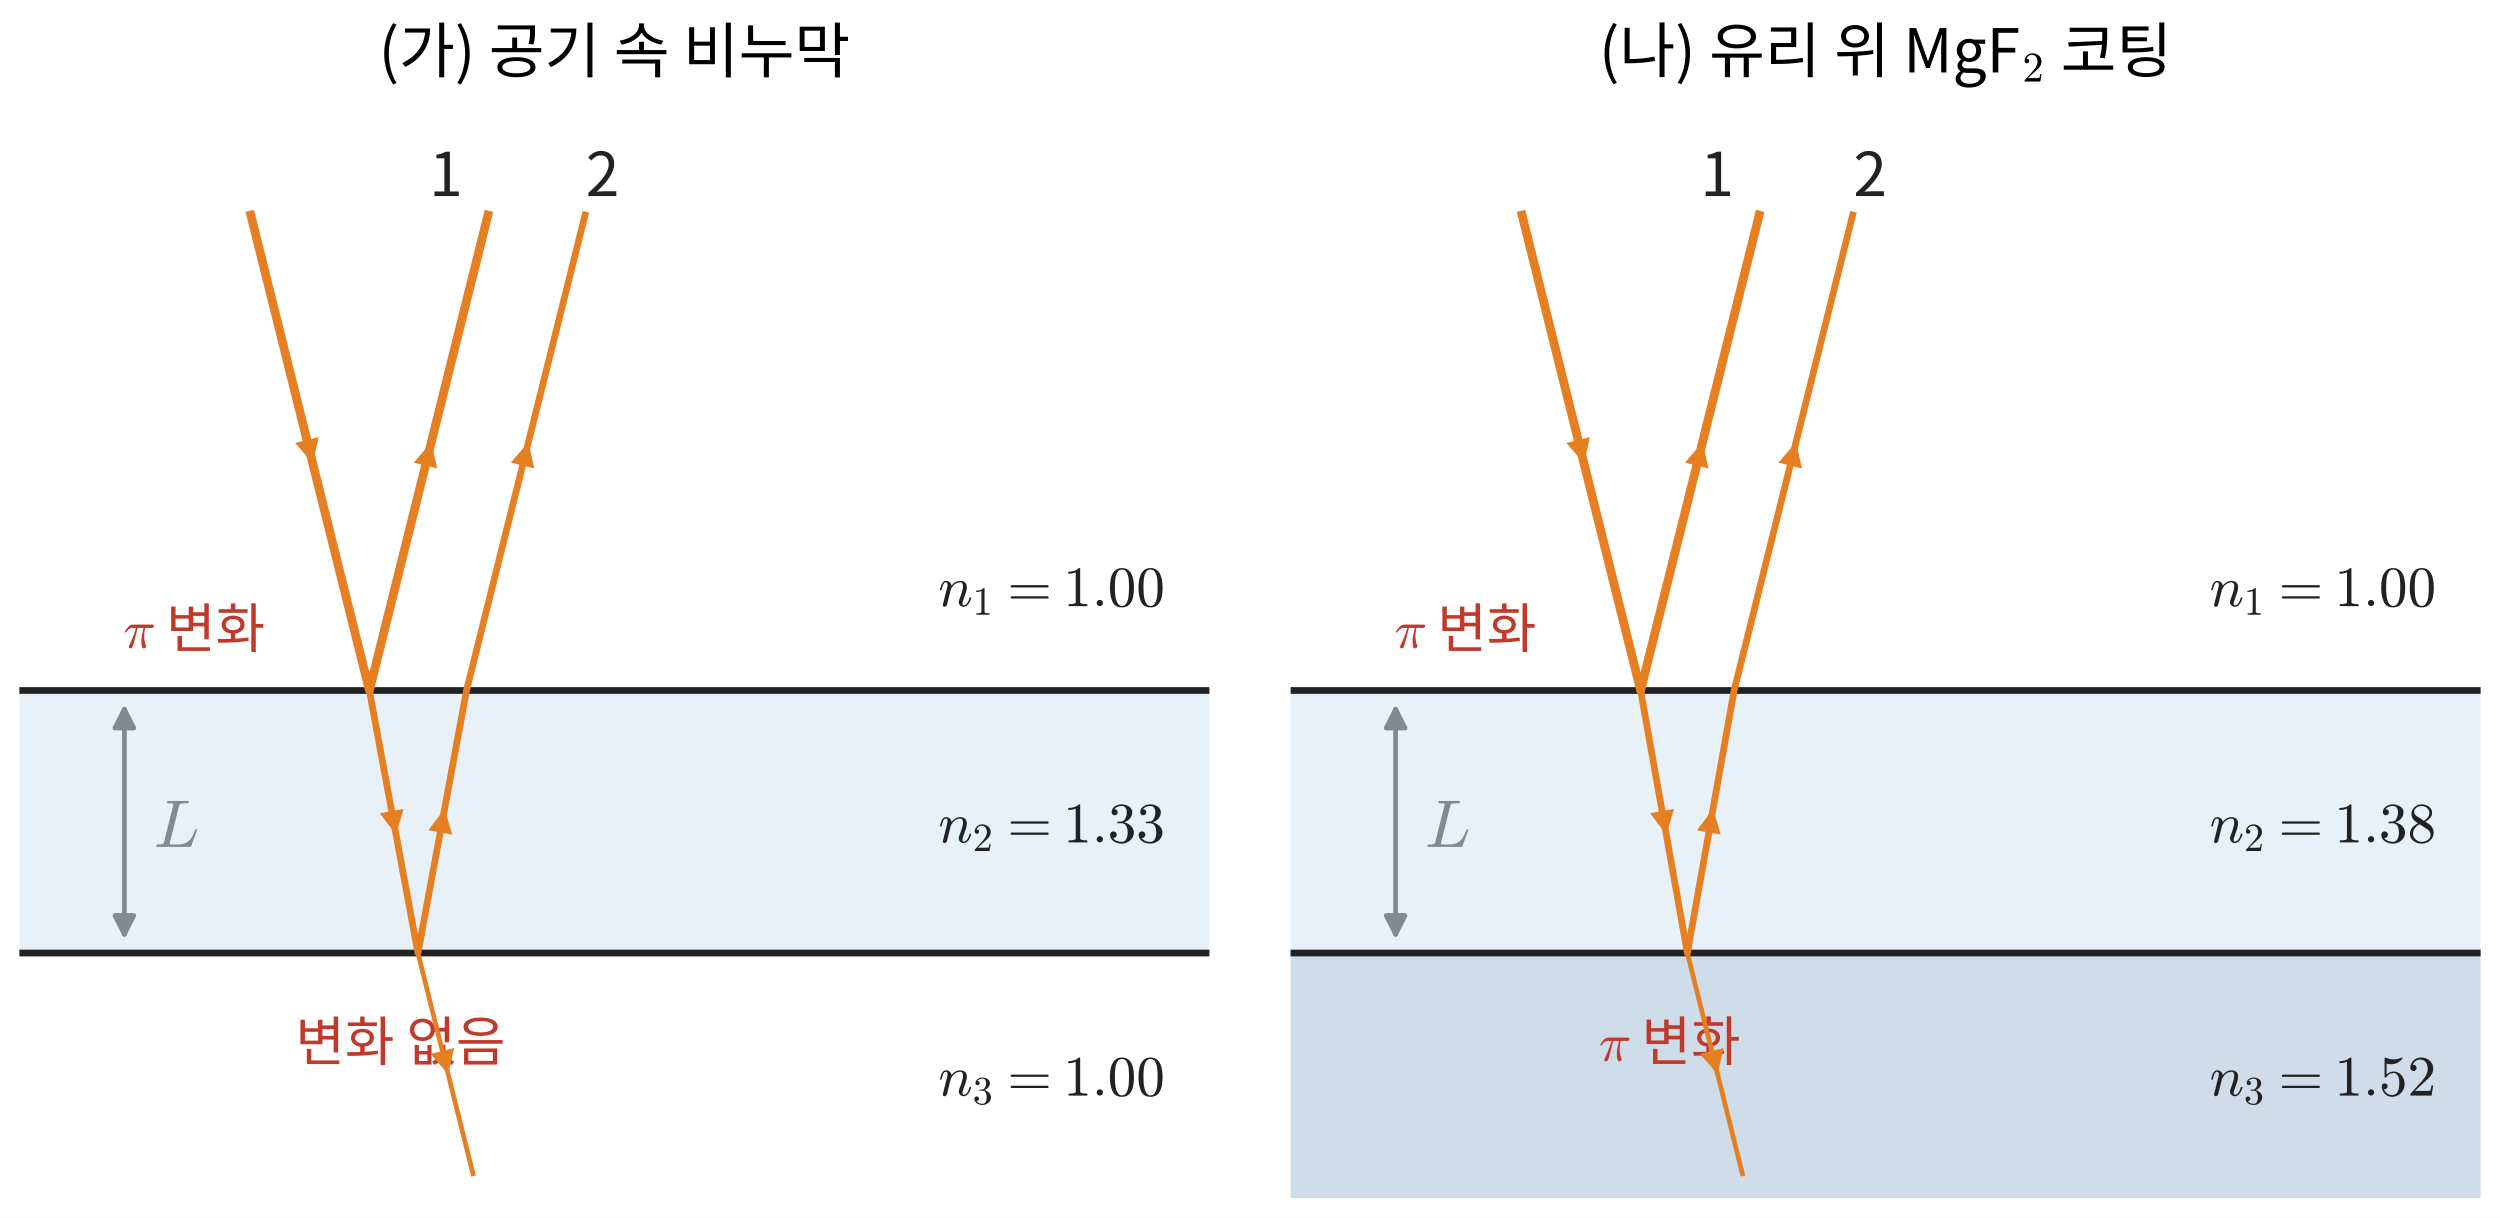
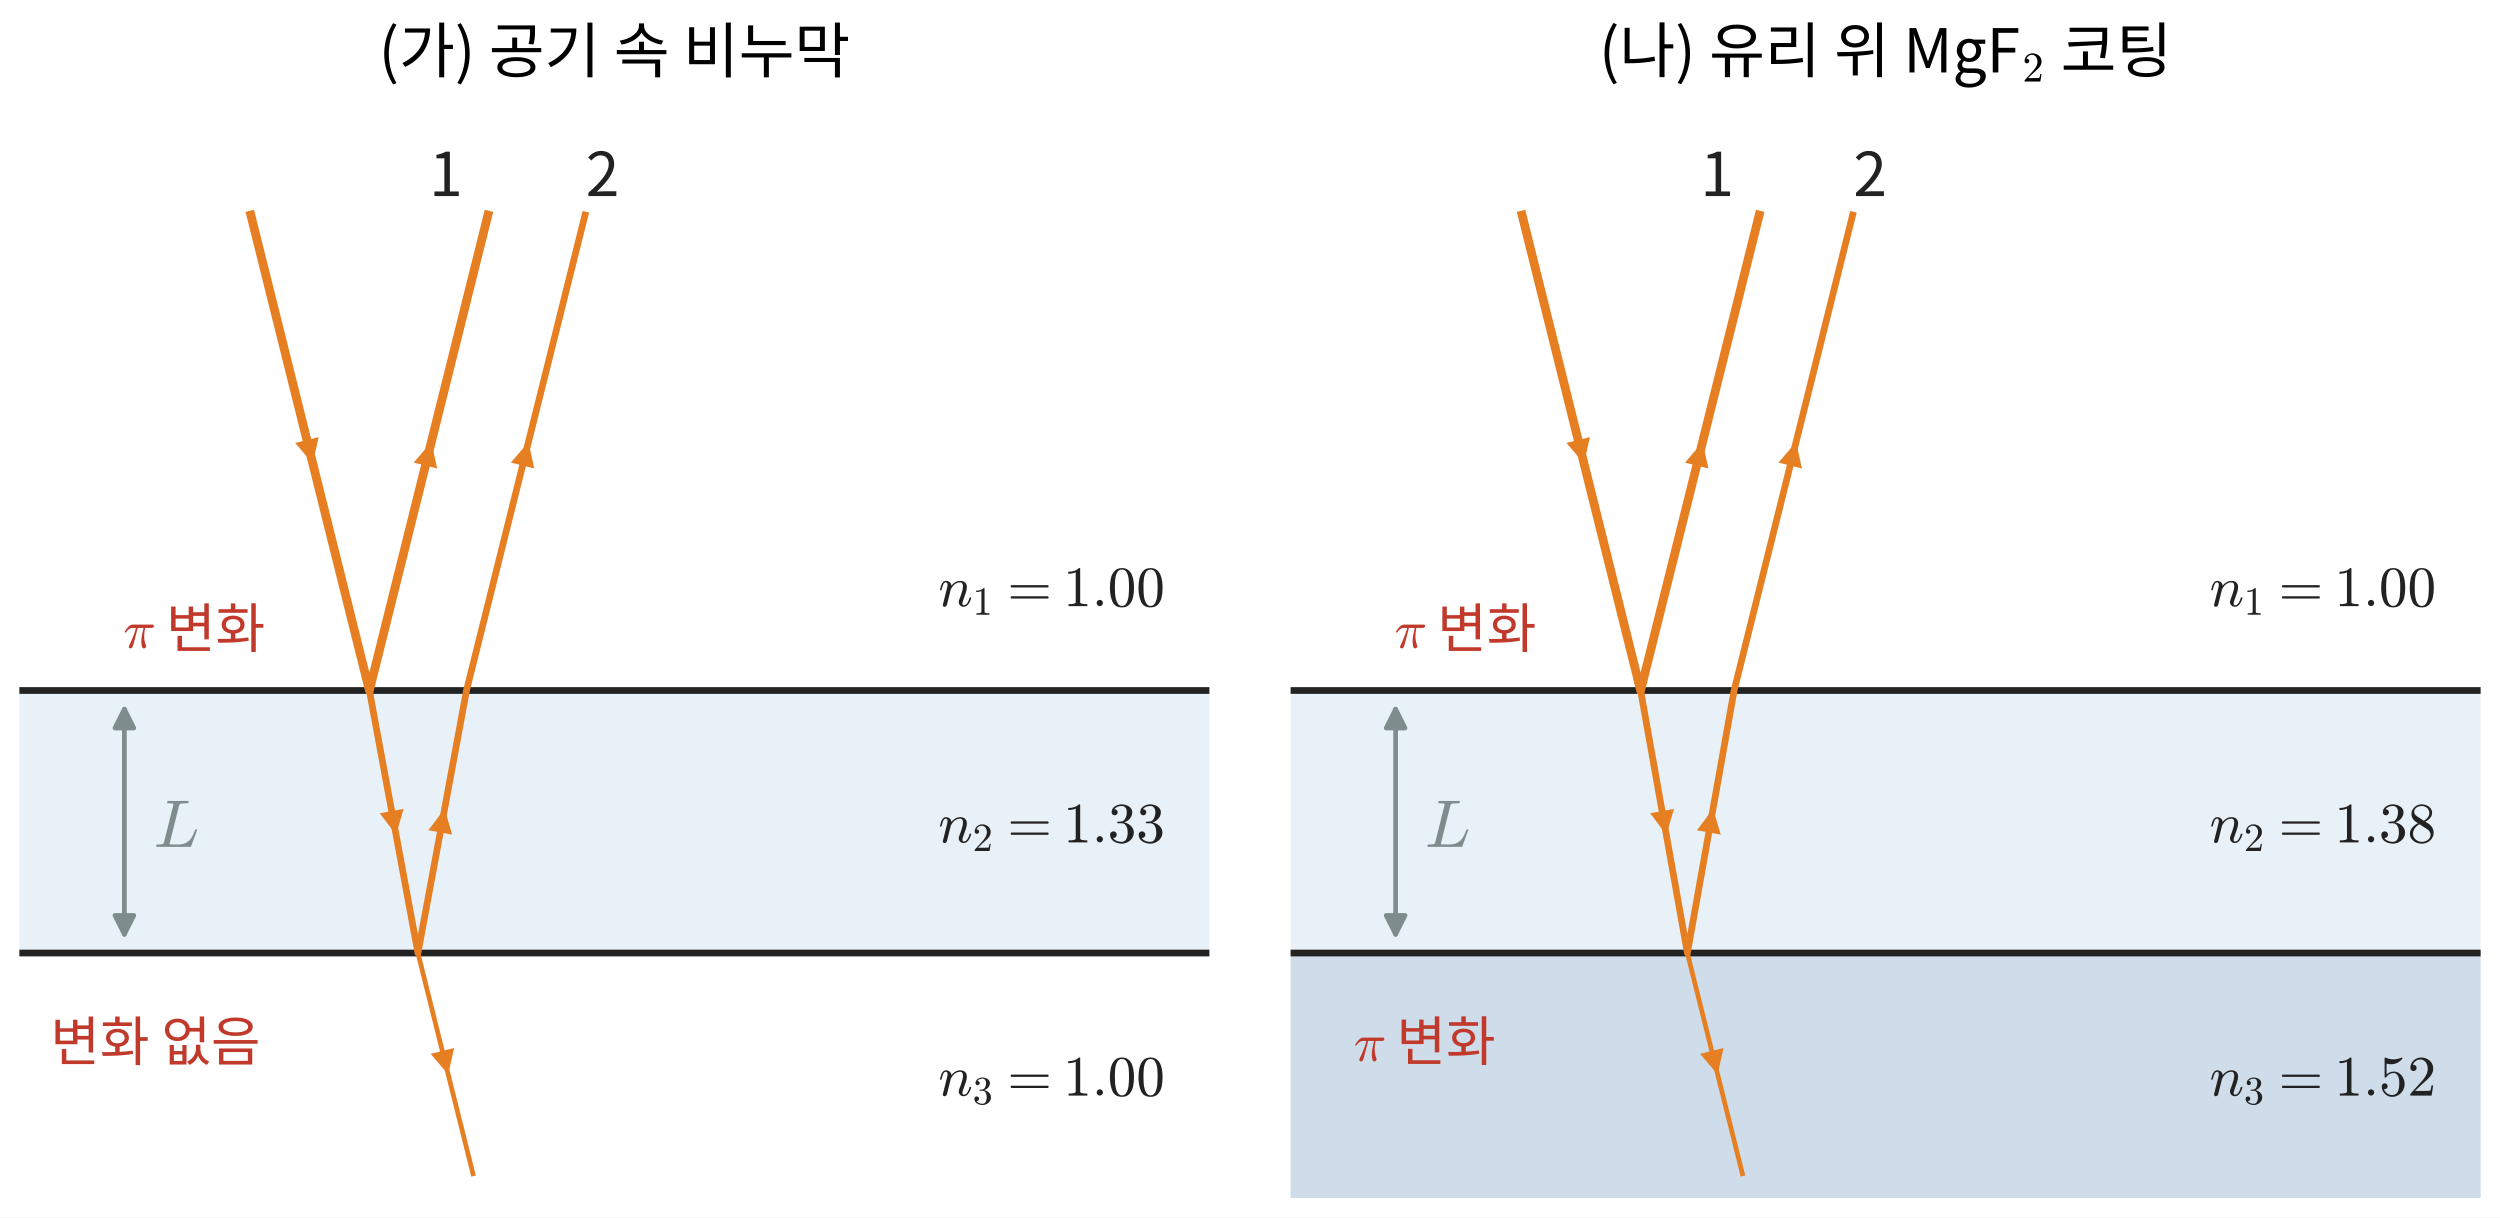
<svg xmlns="http://www.w3.org/2000/svg" xmlns:xlink="http://www.w3.org/1999/xlink" width="371.684pt" height="180.993pt" viewBox="0 0 371.684 180.993" version="1.1">
  <defs>
    <style type="text/css">*{stroke-linejoin: round; stroke-linecap: butt}</style>
  </defs>
  <g id="figure_1">
    <g id="patch_1">
      <path d="M 0 180.993  L 371.684 180.993  L 371.684 0  L 0 0  z " style="fill: #ffffff" />
    </g>
    <g id="axes_1">
      <g id="patch_2">
-         <path d="M 2.88 141.687  L 179.804 141.687  L 179.804 102.66  L 2.88 102.66  z " clip-path="url(#p155fc8f0ca)" style="fill: #e9f1f8" />
+         <path d="M 2.88 141.687  L 179.804 141.687  L 179.804 102.66  L 2.88 102.66  z " clip-path="url(#pee54b0e4f2)" style="fill: #e9f1f8" />
      </g>
      <g id="patch_3">
-         <path d="M 2.88 178.113  L 179.804 178.113  L 179.804 141.687  L 2.88 141.687  z " clip-path="url(#p155fc8f0ca)" style="fill: #ffffff" />
+         <path d="M 2.88 178.113  L 179.804 178.113  L 179.804 141.687  L 2.88 141.687  z " clip-path="url(#pee54b0e4f2)" style="fill: #ffffff" />
      </g>
      <g id="patch_4">
-         <path d="M 18.491 105.439  Q 18.491 122.17 18.491 138.902  " clip-path="url(#p155fc8f0ca)" style="fill: none; stroke: #7f8c8d; stroke-width: 0.7; stroke-linecap: round" />
-         <path d="M 17.091 108.239  L 18.491 105.439  L 19.891 108.239  z " clip-path="url(#p155fc8f0ca)" style="fill: #7f8c8d; stroke: #7f8c8d; stroke-width: 0.7; stroke-linecap: round" />
-         <path d="M 19.891 136.102  L 18.491 138.902  L 17.091 136.102  z " clip-path="url(#p155fc8f0ca)" style="fill: #7f8c8d; stroke: #7f8c8d; stroke-width: 0.7; stroke-linecap: round" />
+         <path d="M 18.491 105.439  Q 18.491 122.17 18.491 138.902  " clip-path="url(#pee54b0e4f2)" style="fill: none; stroke: #7f8c8d; stroke-width: 0.7; stroke-linecap: round" />
+         <path d="M 17.091 108.239  L 18.491 105.439  L 19.891 108.239  z " clip-path="url(#pee54b0e4f2)" style="fill: #7f8c8d; stroke: #7f8c8d; stroke-width: 0.7; stroke-linecap: round" />
+         <path d="M 19.891 136.102  L 18.491 138.902  L 17.091 136.102  z " clip-path="url(#pee54b0e4f2)" style="fill: #7f8c8d; stroke: #7f8c8d; stroke-width: 0.7; stroke-linecap: round" />
      </g>
      <g id="line2d_1">
-         <path d="M 2.88 102.66  L 179.804 102.66  " clip-path="url(#p155fc8f0ca)" style="fill: none; stroke: #222222; stroke-linecap: square" />
+         <path d="M 2.88 102.66  L 179.804 102.66  " clip-path="url(#pee54b0e4f2)" style="fill: none; stroke: #222222; stroke-linecap: square" />
      </g>
      <g id="line2d_2">
-         <path d="M 2.88 141.687  L 179.804 141.687  " clip-path="url(#p155fc8f0ca)" style="fill: none; stroke: #222222; stroke-linecap: square" />
+         <path d="M 2.88 141.687  L 179.804 141.687  " clip-path="url(#pee54b0e4f2)" style="fill: none; stroke: #222222; stroke-linecap: square" />
      </g>
      <g id="text_1">
        <g style="fill: #222222" transform="translate(63.79872 29.14871) scale(0.09 -0.09)">
          <defs>
            <path id="NotoSansCJKkr-Regular-12" d="M 563 0  L 3136 0  L 3136 486  L 2195 486  L 2195 4691  L 1747 4691  C 1491 4544 1190 4435 774 4358  L 774 3987  L 1613 3987  L 1613 486  L 563 486  L 563 0  z " transform="scale(0.015625)" />
          </defs>
          <use xlink:href="#NotoSansCJKkr-Regular-12" />
        </g>
      </g>
      <g id="text_2">
        <g style="fill: #222222" transform="translate(87.08359 29.14871) scale(0.09 -0.09)">
          <defs>
            <path id="NotoSansCJKkr-Regular-13" d="M 282 0  L 3232 0  L 3232 506  L 1933 506  C 1696 506 1408 480 1165 461  C 2266 1504 3008 2458 3008 3398  C 3008 4230 2477 4774 1638 4774  C 1043 4774 634 4506 256 4090  L 595 3757  C 858 4070 1184 4301 1568 4301  C 2150 4301 2432 3910 2432 3373  C 2432 2566 1754 1632 282 346  L 282 0  z " transform="scale(0.015625)" />
          </defs>
          <use xlink:href="#NotoSansCJKkr-Regular-13" />
        </g>
      </g>
      <g id="text_3">
        <g style="fill: #222222" transform="translate(139.5147 90.15158) scale(0.085 -0.085)">
          <defs>
            <path id="Cmmi10-7a" d="M 494 109  Q 494 147 500 166  L 978 2075  Q 1025 2253 1025 2388  Q 1025 2663 838 2663  Q 638 2663 541 2423  Q 444 2184 353 1819  Q 353 1800 334 1789  Q 316 1778 300 1778  L 225 1778  Q 203 1778 187 1801  Q 172 1825 172 1844  Q 241 2122 305 2315  Q 369 2509 505 2668  Q 641 2828 844 2828  Q 1084 2828 1268 2676  Q 1453 2525 1453 2291  Q 1644 2541 1900 2684  Q 2156 2828 2444 2828  Q 2672 2828 2837 2750  Q 3003 2672 3095 2514  Q 3188 2356 3188 2138  Q 3188 1875 3070 1503  Q 2953 1131 2778 672  Q 2688 463 2688 288  Q 2688 97 2834 97  Q 3084 97 3251 365  Q 3419 634 3488 941  Q 3500 978 3541 978  L 3616 978  Q 3641 978 3658 962  Q 3675 947 3675 922  Q 3675 916 3669 903  Q 3581 541 3364 234  Q 3147 -72 2822 -72  Q 2597 -72 2437 83  Q 2278 238 2278 459  Q 2278 578 2328 709  Q 2409 919 2514 1209  Q 2619 1500 2686 1765  Q 2753 2031 2753 2234  Q 2753 2413 2679 2538  Q 2606 2663 2431 2663  Q 2197 2663 2000 2559  Q 1803 2456 1656 2286  Q 1509 2116 1388 1881  L 953 141  Q 931 53 854 -9  Q 778 -72 684 -72  Q 606 -72 550 -22  Q 494 28 494 109  z " transform="scale(0.015625)" />
            <path id="Cmr10-64" d="M 594 0  L 594 225  Q 1394 225 1394 428  L 1394 3788  Q 1063 3628 556 3628  L 556 3853  Q 1341 3853 1741 4263  L 1831 4263  Q 1853 4263 1873 4245  Q 1894 4228 1894 4206  L 1894 428  Q 1894 225 2694 225  L 2694 0  L 594 0  z " transform="scale(0.015625)" />
            <path id="Cmr10-29" d="M 481 850  Q 428 850 393 890  Q 359 931 359 978  Q 359 1031 393 1068  Q 428 1106 481 1106  L 4500 1106  Q 4547 1106 4581 1068  Q 4616 1031 4616 978  Q 4616 931 4581 890  Q 4547 850 4500 850  L 481 850  z M 481 2094  Q 428 2094 393 2131  Q 359 2169 359 2222  Q 359 2269 393 2309  Q 428 2350 481 2350  L 4500 2350  Q 4547 2350 4581 2309  Q 4616 2269 4616 2222  Q 4616 2169 4581 2131  Q 4547 2094 4500 2094  L 481 2094  z " transform="scale(0.015625)" />
            <path id="Cmmi10-33" d="M 538 353  Q 538 497 644 600  Q 750 703 891 703  Q 978 703 1062 656  Q 1147 609 1194 525  Q 1241 441 1241 353  Q 1241 213 1137 106  Q 1034 0 891 0  Q 750 0 644 106  Q 538 213 538 353  z " transform="scale(0.015625)" />
            <path id="Cmr10-28" d="M 1600 -141  Q 816 -141 533 504  Q 250 1150 250 2041  Q 250 2597 351 3087  Q 453 3578 754 3920  Q 1056 4263 1600 4263  Q 2022 4263 2290 4056  Q 2559 3850 2700 3523  Q 2841 3197 2892 2823  Q 2944 2450 2944 2041  Q 2944 1491 2842 1011  Q 2741 531 2444 195  Q 2147 -141 1600 -141  z M 1600 25  Q 1956 25 2131 390  Q 2306 756 2347 1200  Q 2388 1644 2388 2144  Q 2388 2625 2347 3031  Q 2306 3438 2132 3767  Q 1959 4097 1600 4097  Q 1238 4097 1063 3765  Q 888 3434 847 3029  Q 806 2625 806 2144  Q 806 1788 823 1472  Q 841 1156 916 820  Q 991 484 1158 254  Q 1325 25 1600 25  z " transform="scale(0.015625)" />
          </defs>
          <use xlink:href="#Cmmi10-7a" transform="translate(0 0.390625)" />
          <use xlink:href="#Cmr10-64" transform="translate(60.00977 -14.60934) scale(0.7)" />
          <use xlink:href="#Cmr10-29" transform="translate(120.7302 0.390625)" />
          <use xlink:href="#Cmr10-64" transform="translate(218.4158 0.390625)" />
          <use xlink:href="#Cmmi10-33" transform="translate(268.4158 0.390625)" />
          <use xlink:href="#Cmr10-28" transform="translate(296.1014 0.390625)" />
          <use xlink:href="#Cmr10-28" transform="translate(346.1014 0.390625)" />
        </g>
      </g>
      <g id="text_4">
        <g style="fill: #222222" transform="translate(139.5147 125.2761) scale(0.085 -0.085)">
          <defs>
            <path id="Cmr10-31" d="M 319 0  L 319 172  Q 319 188 331 206  L 1325 1306  Q 1550 1550 1690 1715  Q 1831 1881 1968 2097  Q 2106 2313 2186 2536  Q 2266 2759 2266 3009  Q 2266 3272 2169 3511  Q 2072 3750 1880 3894  Q 1688 4038 1416 4038  Q 1138 4038 916 3870  Q 694 3703 603 3438  Q 628 3444 672 3444  Q 816 3444 917 3347  Q 1019 3250 1019 3097  Q 1019 2950 917 2848  Q 816 2747 672 2747  Q 522 2747 420 2851  Q 319 2956 319 3097  Q 319 3338 409 3548  Q 500 3759 670 3923  Q 841 4088 1055 4175  Q 1269 4263 1509 4263  Q 1875 4263 2190 4108  Q 2506 3953 2690 3670  Q 2875 3388 2875 3009  Q 2875 2731 2753 2481  Q 2631 2231 2440 2026  Q 2250 1822 1953 1562  Q 1656 1303 1563 1216  L 838 519  L 1453 519  Q 1906 519 2211 526  Q 2516 534 2534 550  Q 2609 631 2688 1141  L 2875 1141  L 2694 0  L 319 0  z " transform="scale(0.015625)" />
            <path id="Cmr10-6e" d="M 609 494  Q 759 275 1012 169  Q 1266 63 1556 63  Q 1928 63 2084 380  Q 2241 697 2241 1100  Q 2241 1281 2208 1462  Q 2175 1644 2097 1800  Q 2019 1956 1883 2050  Q 1747 2144 1550 2144  L 1125 2144  Q 1069 2144 1069 2203  L 1069 2259  Q 1069 2309 1125 2309  L 1478 2338  Q 1703 2338 1851 2506  Q 2000 2675 2069 2917  Q 2138 3159 2138 3378  Q 2138 3684 1994 3881  Q 1850 4078 1556 4078  Q 1313 4078 1091 3986  Q 869 3894 738 3706  Q 750 3709 759 3711  Q 769 3713 781 3713  Q 925 3713 1022 3613  Q 1119 3513 1119 3372  Q 1119 3234 1022 3134  Q 925 3034 781 3034  Q 641 3034 541 3134  Q 441 3234 441 3372  Q 441 3647 606 3850  Q 772 4053 1033 4158  Q 1294 4263 1556 4263  Q 1750 4263 1965 4205  Q 2181 4147 2356 4039  Q 2531 3931 2642 3762  Q 2753 3594 2753 3378  Q 2753 3109 2633 2881  Q 2513 2653 2303 2487  Q 2094 2322 1844 2241  Q 2122 2188 2372 2031  Q 2622 1875 2773 1631  Q 2925 1388 2925 1106  Q 2925 753 2731 467  Q 2538 181 2222 20  Q 1906 -141 1556 -141  Q 1256 -141 954 -26  Q 653 88 461 316  Q 269 544 269 863  Q 269 1022 375 1128  Q 481 1234 641 1234  Q 744 1234 830 1186  Q 916 1138 964 1050  Q 1013 963 1013 863  Q 1013 706 903 600  Q 794 494 641 494  L 609 494  z " transform="scale(0.015625)" />
          </defs>
          <use xlink:href="#Cmmi10-7a" transform="translate(0 0.390625)" />
          <use xlink:href="#Cmr10-31" transform="translate(60.00977 -14.60934) scale(0.7)" />
          <use xlink:href="#Cmr10-29" transform="translate(120.7302 0.390625)" />
          <use xlink:href="#Cmr10-64" transform="translate(218.4158 0.390625)" />
          <use xlink:href="#Cmmi10-33" transform="translate(268.4158 0.390625)" />
          <use xlink:href="#Cmr10-6e" transform="translate(296.1014 0.390625)" />
          <use xlink:href="#Cmr10-6e" transform="translate(346.1014 0.390625)" />
        </g>
      </g>
      <g id="text_5">
        <g style="fill: #222222" transform="translate(139.5147 162.9175) scale(0.085 -0.085)">
          <use xlink:href="#Cmmi10-7a" transform="translate(0 0.390625)" />
          <use xlink:href="#Cmr10-6e" transform="translate(60.00977 -14.60934) scale(0.7)" />
          <use xlink:href="#Cmr10-29" transform="translate(120.7302 0.390625)" />
          <use xlink:href="#Cmr10-64" transform="translate(218.4158 0.390625)" />
          <use xlink:href="#Cmmi10-33" transform="translate(268.4158 0.390625)" />
          <use xlink:href="#Cmr10-28" transform="translate(296.1014 0.390625)" />
          <use xlink:href="#Cmr10-28" transform="translate(346.1014 0.390625)" />
        </g>
      </g>
      <g id="text_6">
        <g style="fill: #c0392b" transform="translate(18.33818 96.33344) scale(0.08 -0.08)">
          <defs>
            <path id="Cmmi10-24" d="M 647 109  Q 647 144 672 213  Q 850 584 1004 942  Q 1159 1300 1282 1639  Q 1406 1978 1509 2363  L 1100 2363  Q 866 2363 662 2216  Q 459 2069 325 1844  Q 313 1819 288 1819  L 213 1819  Q 153 1819 153 1881  Q 153 1894 166 1919  Q 375 2275 614 2517  Q 853 2759 1153 2759  L 3475 2759  Q 3541 2759 3587 2715  Q 3634 2672 3634 2597  Q 3634 2503 3567 2433  Q 3500 2363 3406 2363  L 2591 2363  Q 2488 1859 2478 1381  Q 2478 766 2694 269  Q 2713 231 2713 191  Q 2713 122 2672 62  Q 2631 3 2567 -34  Q 2503 -72 2431 -72  Q 2263 -72 2200 203  Q 2138 478 2138 738  Q 2138 1103 2200 1442  Q 2263 1781 2400 2363  L 1703 2363  Q 1197 313 1094 103  Q 1003 -72 844 -72  Q 766 -72 706 -20  Q 647 31 647 109  z " transform="scale(0.015625)" />
            <path id="NotoSansCJKkr-Regular-1" transform="scale(0.015625)" />
            <path id="NotoSansCJKkr-Regular-cabb" d="M 1133 3469  L 2694 3469  L 2694 2419  L 1133 2419  L 1133 3469  z M 4550 3795  L 4550 2982  L 3219 2982  L 3219 3795  L 4550 3795  z M 602 4902  L 602 1990  L 3219 1990  L 3219 2547  L 4550 2547  L 4550 1005  L 5082 1005  L 5082 5286  L 4550 5286  L 4550 4230  L 3219 4230  L 3219 4902  L 2694 4902  L 2694 3885  L 1133 3885  L 1133 4902  L 602 4902  z M 1363 1421  L 1363 -371  L 5216 -371  L 5216 64  L 1894 64  L 1894 1421  L 1363 1421  z " transform="scale(0.015625)" />
            <path id="NotoSansCJKkr-Regular-e44f" d="M 2086 3411  C 2598 3411 2944 3149 2944 2752  C 2944 2355 2598 2099 2086 2099  C 1568 2099 1222 2355 1222 2752  C 1222 3149 1568 3411 2086 3411  z M 2086 3827  C 1274 3827 723 3398 723 2752  C 723 2182 1152 1786 1818 1702  L 1818 1069  C 1254 1050 710 1050 250 1050  L 333 602  C 1338 602 2694 614 3942 838  L 3904 1229  C 3411 1158 2880 1114 2349 1088  L 2349 1702  C 3008 1779 3450 2176 3450 2752  C 3450 3398 2893 3827 2086 3827  z M 4250 5293  L 4250 -499  L 4781 -499  L 4781 2387  L 5683 2387  L 5683 2835  L 4781 2835  L 4781 5293  L 4250 5293  z M 1818 5280  L 1818 4589  L 352 4589  L 352 4160  L 3808 4160  L 3808 4589  L 2349 4589  L 2349 5280  L 1818 5280  z " transform="scale(0.015625)" />
          </defs>
          <use xlink:href="#Cmmi10-24" transform="translate(0 0.296875)" />
          <use xlink:href="#NotoSansCJKkr-Regular-1" transform="translate(56.98242 0.296875)" />
          <use xlink:href="#NotoSansCJKkr-Regular-cabb" transform="translate(79.3824 0.296875)" />
          <use xlink:href="#NotoSansCJKkr-Regular-e44f" transform="translate(171.3823 0.296875)" />
        </g>
      </g>
      <g id="text_7">
-         <g style="fill: #c0392b" transform="translate(43.91763 157.7363) scale(0.08 -0.08)">
+         <g style="fill: #c0392b" transform="translate(7.492183 157.7363) scale(0.08 -0.08)">
          <defs>
            <path id="NotoSansCJKkr-Regular-d3c1" d="M 979 1894  L 979 -422  L 2982 -422  L 2982 1894  L 2490 1894  L 2490 1178  L 1478 1178  L 1478 1894  L 979 1894  z M 1478 774  L 2490 774  L 2490 -6  L 1478 -6  L 1478 774  z M 1901 4595  C 2470 4595 2880 4230 2880 3706  C 2880 3181 2470 2810 1901 2810  C 1325 2810 915 3181 915 3706  C 915 4230 1325 4595 1901 4595  z M 4102 1933  L 4102 1446  C 4102 858 3744 224 3053 -64  L 3322 -467  C 3827 -250 4179 154 4365 621  C 4538 147 4883 -256 5408 -467  L 5683 -64  C 4986 198 4627 832 4627 1446  L 4627 1933  L 4102 1933  z M 4550 5293  L 4550 3936  L 3366 3936  C 3258 4595 2669 5037 1901 5037  C 1030 5037 410 4493 410 3706  C 410 2912 1030 2368 1901 2368  C 2682 2368 3270 2816 3373 3494  L 4550 3494  L 4550 2227  L 5082 2227  L 5082 5293  L 4550 5293  z " transform="scale(0.015625)" />
            <path id="NotoSansCJKkr-Regular-d547" d="M 2931 5165  C 1683 5165 896 4755 896 4064  C 896 3379 1683 2976 2931 2976  C 4186 2976 4966 3379 4966 4064  C 4966 4755 4186 5165 2931 5165  z M 2931 4742  C 3846 4742 4422 4493 4422 4064  C 4422 3648 3846 3398 2931 3398  C 2016 3398 1440 3648 1440 4064  C 1440 4493 2016 4742 2931 4742  z M 960 1485  L 960 -422  L 4909 -422  L 4909 1485  L 960 1485  z M 4390 1056  L 4390 13  L 1478 13  L 1478 1056  L 4390 1056  z M 320 2483  L 320 2048  L 5549 2048  L 5549 2483  L 320 2483  z " transform="scale(0.015625)" />
          </defs>
          <use xlink:href="#NotoSansCJKkr-Regular-cabb" />
          <use xlink:href="#NotoSansCJKkr-Regular-e44f" transform="translate(92 0)" />
          <use xlink:href="#NotoSansCJKkr-Regular-1" transform="translate(184 0)" />
          <use xlink:href="#NotoSansCJKkr-Regular-d3c1" transform="translate(206.4062 0)" />
          <use xlink:href="#NotoSansCJKkr-Regular-d547" transform="translate(298.4062 0)" />
        </g>
      </g>
      <g id="text_8">
        <g style="fill: #7f8c8d" transform="translate(22.84636 125.9736) scale(0.1 -0.1)">
          <defs>
            <path id="Cmmi10-55" d="M 300 0  Q 238 0 238 84  Q 241 100 250 139  Q 259 178 276 201  Q 294 225 319 225  Q 709 225 863 269  Q 947 297 984 441  L 1863 3956  Q 1875 4019 1875 4044  Q 1875 4113 1797 4122  Q 1678 4147 1338 4147  Q 1275 4147 1275 4231  Q 1297 4313 1309 4342  Q 1322 4372 1381 4372  L 3272 4372  Q 3328 4372 3328 4288  Q 3319 4222 3306 4184  Q 3294 4147 3244 4147  Q 2772 4147 2613 4116  Q 2456 4088 2419 3928  L 1544 416  Q 1516 338 1516 275  Q 1516 225 1734 225  L 2328 225  Q 2831 225 3143 425  Q 3456 625 3606 876  Q 3756 1128 3857 1398  Q 3959 1669 4006 1678  L 4063 1678  Q 4128 1678 4128 1594  L 3559 44  Q 3550 0 3500 0  L 300 0  z " transform="scale(0.015625)" />
          </defs>
          <use xlink:href="#Cmmi10-55" transform="translate(0 0.6875)" />
        </g>
      </g>
      <g id="text_9">
        <g transform="translate(56.29524 10.8) scale(0.09 -0.09)">
          <defs>
            <path id="NotoSansCJKkr-Regular-9" d="M 1530 -1254  L 1888 -1094  C 1338 -186 1075 902 1075 1990  C 1075 3072 1338 4154 1888 5069  L 1530 5235  C 941 4275 589 3245 589 1990  C 589 730 941 -301 1530 -1254  z " transform="scale(0.015625)" />
            <path id="NotoSansCJKkr-Regular-b9fb" d="M 4237 5293  L 4237 -493  L 4768 -493  L 4768 2502  L 5690 2502  L 5690 2944  L 4768 2944  L 4768 5293  L 4237 5293  z M 621 4672  L 621 4230  L 2746 4230  C 2624 2861 1824 1754 352 1011  L 646 602  C 2522 1536 3277 3027 3277 4672  L 621 4672  z " transform="scale(0.015625)" />
            <path id="NotoSansCJKkr-Regular-a" d="M 634 -1254  C 1222 -301 1574 730 1574 1990  C 1574 3245 1222 4275 634 5235  L 269 5069  C 819 4154 1094 3072 1094 1990  C 1094 902 819 -186 269 -1094  L 634 -1254  z " transform="scale(0.015625)" />
            <path id="NotoSansCJKkr-Regular-baf0" d="M 2912 1638  C 1683 1638 902 1242 902 570  C 902 -90 1683 -486 2912 -486  C 4147 -486 4928 -90 4928 570  C 4928 1242 4147 1638 2912 1638  z M 2912 1229  C 3821 1229 4403 979 4403 570  C 4403 173 3821 -70 2912 -70  C 2010 -70 1427 173 1427 570  C 1427 979 2010 1229 2912 1229  z M 941 4998  L 941 4570  L 4358 4570  L 4358 4512  C 4358 4058 4358 3629 4205 3034  L 4723 2976  C 4883 3571 4883 4045 4883 4512  L 4883 4998  L 941 4998  z M 2470 3712  L 2470 2598  L 326 2598  L 326 2163  L 5542 2163  L 5542 2598  L 2995 2598  L 2995 3712  L 2470 3712  z " transform="scale(0.015625)" />
            <path id="NotoSansCJKkr-Regular-bc2b" d="M 4538 5293  L 4538 -499  L 5069 -499  L 5069 5293  L 4538 5293  z M 659 4666  L 659 4237  L 2829 4237  C 2720 2854 1939 1754 390 1011  L 672 582  C 2611 1523 3366 2995 3366 4666  L 659 4666  z " transform="scale(0.015625)" />
            <path id="NotoSansCJKkr-Regular-cf88" d="M 902 1389  L 902 966  L 4371 966  L 4371 -499  L 4902 -499  L 4902 1389  L 902 1389  z M 2669 3270  L 2669 2387  L 320 2387  L 320 1952  L 5562 1952  L 5562 2387  L 3194 2387  L 3194 3270  L 2669 3270  z M 2662 5203  L 2662 4941  C 2662 4173 1664 3526 634 3386  L 832 2963  C 1722 3110 2573 3571 2931 4230  C 3296 3571 4147 3110 5024 2963  L 5229 3386  C 4198 3526 3200 4173 3200 4941  L 3200 5203  L 2662 5203  z " transform="scale(0.015625)" />
            <path id="NotoSansCJKkr-Regular-cc3f" d="M 4525 5293  L 4525 -506  L 5056 -506  L 5056 5293  L 4525 5293  z M 646 4800  L 646 890  L 3373 890  L 3373 4800  L 2848 4800  L 2848 3277  L 1178 3277  L 1178 4800  L 646 4800  z M 1178 2854  L 2848 2854  L 2848 1331  L 1178 1331  L 1178 2854  z " transform="scale(0.015625)" />
            <path id="NotoSansCJKkr-Regular-bfff" d="M 992 4998  L 992 2912  L 4960 2912  L 4960 3347  L 1523 3347  L 1523 4998  L 992 4998  z M 320 2048  L 320 1606  L 2656 1606  L 2656 -499  L 3187 -499  L 3187 1606  L 5568 1606  L 5568 2048  L 320 2048  z " transform="scale(0.015625)" />
            <path id="NotoSansCJKkr-Regular-c7c4" d="M 557 4858  L 557 2291  L 3219 2291  L 3219 4858  L 557 4858  z M 2701 4435  L 2701 2720  L 1075 2720  L 1075 4435  L 2701 4435  z M 1050 1555  L 1050 1126  L 4282 1126  L 4282 -506  L 4813 -506  L 4813 1555  L 1050 1555  z M 4282 5293  L 4282 1862  L 4813 1862  L 4813 3347  L 5664 3347  L 5664 3789  L 4813 3789  L 4813 5293  L 4282 5293  z " transform="scale(0.015625)" />
          </defs>
          <use xlink:href="#NotoSansCJKkr-Regular-9" />
          <use xlink:href="#NotoSansCJKkr-Regular-b9fb" transform="translate(33.79688 0)" />
          <use xlink:href="#NotoSansCJKkr-Regular-a" transform="translate(125.7969 0)" />
          <use xlink:href="#NotoSansCJKkr-Regular-1" transform="translate(159.5938 0)" />
          <use xlink:href="#NotoSansCJKkr-Regular-baf0" transform="translate(182 0)" />
          <use xlink:href="#NotoSansCJKkr-Regular-bc2b" transform="translate(274 0)" />
          <use xlink:href="#NotoSansCJKkr-Regular-1" transform="translate(366 0)" />
          <use xlink:href="#NotoSansCJKkr-Regular-cf88" transform="translate(388.4062 0)" />
          <use xlink:href="#NotoSansCJKkr-Regular-1" transform="translate(480.4062 0)" />
          <use xlink:href="#NotoSansCJKkr-Regular-cc3f" transform="translate(502.8125 0)" />
          <use xlink:href="#NotoSansCJKkr-Regular-bfff" transform="translate(594.8125 0)" />
          <use xlink:href="#NotoSansCJKkr-Regular-c7c4" transform="translate(686.8125 0)" />
        </g>
      </g>
      <g id="line2d_3">
-         <path d="M 37.292 31.973  L 54.916 102.66  L 72.541 31.973  " clip-path="url(#p155fc8f0ca)" style="fill: none; stroke: #e67e22; stroke-width: 1.3; stroke-linecap: square" />
+         <path d="M 37.292 31.973  L 54.916 102.66  L 72.541 31.973  " clip-path="url(#pee54b0e4f2)" style="fill: none; stroke: #e67e22; stroke-width: 1.3; stroke-linecap: square" />
      </g>
      <g id="patch_5">
-         <path d="M 45.708 65.725  Q 46.105 67.318 46.502 68.911  " clip-path="url(#p155fc8f0ca)" style="fill: none" />
-         <path d="M 47.377 64.983  L 46.502 68.911  L 43.884 65.854  z " clip-path="url(#p155fc8f0ca)" style="fill: #e67e22" />
+         <path d="M 45.708 65.725  Q 46.105 67.318 46.502 68.911  " clip-path="url(#pee54b0e4f2)" style="fill: none" />
+         <path d="M 47.377 64.983  L 46.502 68.911  L 43.884 65.854  z " clip-path="url(#pee54b0e4f2)" style="fill: #e67e22" />
      </g>
      <g id="patch_6">
-         <path d="M 63.332 68.908  Q 63.729 67.315 64.126 65.722  " clip-path="url(#p155fc8f0ca)" style="fill: none" />
-         <path d="M 61.509 68.779  L 64.126 65.722  L 65.002 69.65  z " clip-path="url(#p155fc8f0ca)" style="fill: #e67e22" />
+         <path d="M 63.332 68.908  Q 63.729 67.315 64.126 65.722  " clip-path="url(#pee54b0e4f2)" style="fill: none" />
+         <path d="M 61.509 68.779  L 64.126 65.722  L 65.002 69.65  z " clip-path="url(#pee54b0e4f2)" style="fill: #e67e22" />
      </g>
      <g id="line2d_4">
-         <path d="M 54.916 102.66  L 62.136 141.687  L 69.355 102.66  L 86.979 31.973  " clip-path="url(#p155fc8f0ca)" style="fill: none; stroke: #e67e22; stroke-linecap: square" />
+         <path d="M 54.916 102.66  L 62.136 141.687  L 69.355 102.66  L 86.979 31.973  " clip-path="url(#pee54b0e4f2)" style="fill: none; stroke: #e67e22; stroke-linecap: square" />
      </g>
      <g id="patch_7">
-         <path d="M 58.53 122.193  Q 58.708 123.159 58.887 124.125  " clip-path="url(#p155fc8f0ca)" style="fill: none" />
-         <path d="M 60.002 120.258  L 58.887 124.125  L 56.462 120.912  z " clip-path="url(#p155fc8f0ca)" style="fill: #e67e22" />
+         <path d="M 58.53 122.193  Q 58.708 123.159 58.887 124.125  " clip-path="url(#pee54b0e4f2)" style="fill: none" />
+         <path d="M 60.002 120.258  L 58.887 124.125  L 56.462 120.912  z " clip-path="url(#pee54b0e4f2)" style="fill: #e67e22" />
      </g>
      <g id="patch_8">
-         <path d="M 65.749 122.155  Q 65.928 121.188 66.106 120.222  " clip-path="url(#p155fc8f0ca)" style="fill: none" />
-         <path d="M 63.682 123.435  L 66.106 120.222  L 67.221 124.09  z " clip-path="url(#p155fc8f0ca)" style="fill: #e67e22" />
+         <path d="M 65.749 122.155  Q 65.928 121.188 66.106 120.222  " clip-path="url(#pee54b0e4f2)" style="fill: none" />
+         <path d="M 63.682 123.435  L 66.106 120.222  L 67.221 124.09  z " clip-path="url(#pee54b0e4f2)" style="fill: #e67e22" />
      </g>
      <g id="patch_9">
-         <path d="M 77.77 68.908  Q 78.168 67.315 78.565 65.722  " clip-path="url(#p155fc8f0ca)" style="fill: none" />
-         <path d="M 75.947 68.779  L 78.565 65.722  L 79.44 69.65  z " clip-path="url(#p155fc8f0ca)" style="fill: #e67e22" />
+         <path d="M 77.77 68.908  Q 78.168 67.315 78.565 65.722  " clip-path="url(#pee54b0e4f2)" style="fill: none" />
+         <path d="M 75.947 68.779  L 78.565 65.722  L 79.44 69.65  z " clip-path="url(#pee54b0e4f2)" style="fill: #e67e22" />
      </g>
      <g id="line2d_5">
-         <path d="M 62.136 141.687  L 70.318 174.506  " clip-path="url(#p155fc8f0ca)" style="fill: none; stroke: #e67e22; stroke-width: 0.7; stroke-linecap: square" />
+         <path d="M 62.136 141.687  L 70.318 174.506  " clip-path="url(#pee54b0e4f2)" style="fill: none; stroke: #e67e22; stroke-width: 0.7; stroke-linecap: square" />
      </g>
      <g id="patch_10">
-         <path d="M 66.301 158.395  Q 66.469 159.066 66.636 159.738  " clip-path="url(#p155fc8f0ca)" style="fill: none" />
-         <path d="M 67.512 155.809  L 66.636 159.738  L 64.019 156.68  z " clip-path="url(#p155fc8f0ca)" style="fill: #e67e22" />
+         <path d="M 66.301 158.395  Q 66.469 159.066 66.636 159.738  " clip-path="url(#pee54b0e4f2)" style="fill: none" />
+         <path d="M 67.512 155.809  L 66.636 159.738  L 64.019 156.68  z " clip-path="url(#pee54b0e4f2)" style="fill: #e67e22" />
      </g>
    </g>
    <g id="axes_2">
      <g id="patch_11">
-         <path d="M 191.88 141.687  L 368.804 141.687  L 368.804 102.66  L 191.88 102.66  z " clip-path="url(#p187f595d87)" style="fill: #e9f1f8" />
+         <path d="M 191.88 141.687  L 368.804 141.687  L 368.804 102.66  L 191.88 102.66  z " clip-path="url(#paec3fbc945)" style="fill: #e9f1f8" />
      </g>
      <g id="patch_12">
-         <path d="M 191.88 178.113  L 368.804 178.113  L 368.804 141.687  L 191.88 141.687  z " clip-path="url(#p187f595d87)" style="fill: #cfdcea" />
+         <path d="M 191.88 178.113  L 368.804 178.113  L 368.804 141.687  L 191.88 141.687  z " clip-path="url(#paec3fbc945)" style="fill: #cfdcea" />
      </g>
      <g id="patch_13">
-         <path d="M 207.491 105.439  Q 207.491 122.17 207.491 138.902  " clip-path="url(#p187f595d87)" style="fill: none; stroke: #7f8c8d; stroke-width: 0.7; stroke-linecap: round" />
-         <path d="M 206.091 108.239  L 207.491 105.439  L 208.891 108.239  z " clip-path="url(#p187f595d87)" style="fill: #7f8c8d; stroke: #7f8c8d; stroke-width: 0.7; stroke-linecap: round" />
-         <path d="M 208.891 136.102  L 207.491 138.902  L 206.091 136.102  z " clip-path="url(#p187f595d87)" style="fill: #7f8c8d; stroke: #7f8c8d; stroke-width: 0.7; stroke-linecap: round" />
+         <path d="M 207.491 105.439  Q 207.491 122.17 207.491 138.902  " clip-path="url(#paec3fbc945)" style="fill: none; stroke: #7f8c8d; stroke-width: 0.7; stroke-linecap: round" />
+         <path d="M 206.091 108.239  L 207.491 105.439  L 208.891 108.239  z " clip-path="url(#paec3fbc945)" style="fill: #7f8c8d; stroke: #7f8c8d; stroke-width: 0.7; stroke-linecap: round" />
+         <path d="M 208.891 136.102  L 207.491 138.902  L 206.091 136.102  z " clip-path="url(#paec3fbc945)" style="fill: #7f8c8d; stroke: #7f8c8d; stroke-width: 0.7; stroke-linecap: round" />
      </g>
      <g id="line2d_6">
-         <path d="M 191.88 102.66  L 368.804 102.66  " clip-path="url(#p187f595d87)" style="fill: none; stroke: #222222; stroke-linecap: square" />
+         <path d="M 191.88 102.66  L 368.804 102.66  " clip-path="url(#paec3fbc945)" style="fill: none; stroke: #222222; stroke-linecap: square" />
      </g>
      <g id="line2d_7">
-         <path d="M 191.88 141.687  L 368.804 141.687  " clip-path="url(#p187f595d87)" style="fill: none; stroke: #222222; stroke-linecap: square" />
+         <path d="M 191.88 141.687  L 368.804 141.687  " clip-path="url(#paec3fbc945)" style="fill: none; stroke: #222222; stroke-linecap: square" />
      </g>
      <g id="text_10">
        <g style="fill: #222222" transform="translate(252.7987 29.14871) scale(0.09 -0.09)">
          <use xlink:href="#NotoSansCJKkr-Regular-12" />
        </g>
      </g>
      <g id="text_11">
        <g style="fill: #222222" transform="translate(275.5435 29.14871) scale(0.09 -0.09)">
          <use xlink:href="#NotoSansCJKkr-Regular-13" />
        </g>
      </g>
      <g id="text_12">
        <g style="fill: #222222" transform="translate(328.5147 90.15158) scale(0.085 -0.085)">
          <use xlink:href="#Cmmi10-7a" transform="translate(0 0.390625)" />
          <use xlink:href="#Cmr10-64" transform="translate(60.00977 -14.60934) scale(0.7)" />
          <use xlink:href="#Cmr10-29" transform="translate(120.7302 0.390625)" />
          <use xlink:href="#Cmr10-64" transform="translate(218.4158 0.390625)" />
          <use xlink:href="#Cmmi10-33" transform="translate(268.4158 0.390625)" />
          <use xlink:href="#Cmr10-28" transform="translate(296.1014 0.390625)" />
          <use xlink:href="#Cmr10-28" transform="translate(346.1014 0.390625)" />
        </g>
      </g>
      <g id="text_13">
        <g style="fill: #222222" transform="translate(328.5147 125.2761) scale(0.085 -0.085)">
          <defs>
            <path id="Cmr10-4d" d="M 269 972  Q 269 1356 522 1651  Q 775 1947 1172 2144  L 934 2297  Q 716 2441 578 2680  Q 441 2919 441 3181  Q 441 3488 602 3734  Q 763 3981 1030 4122  Q 1297 4263 1600 4263  Q 1884 4263 2148 4147  Q 2413 4031 2583 3815  Q 2753 3600 2753 3303  Q 2753 3088 2651 2903  Q 2550 2719 2373 2572  Q 2197 2425 1997 2322  L 2363 2088  Q 2616 1922 2770 1653  Q 2925 1384 2925 1088  Q 2925 741 2739 456  Q 2553 172 2247 15  Q 1941 -141 1600 -141  Q 1269 -141 961 -6  Q 653 128 461 383  Q 269 638 269 972  z M 616 972  Q 616 719 755 509  Q 894 300 1122 181  Q 1350 63 1600 63  Q 1972 63 2275 280  Q 2578 497 2578 856  Q 2578 978 2529 1098  Q 2481 1219 2395 1317  Q 2309 1416 2203 1478  L 1344 2034  Q 1144 1928 976 1765  Q 809 1603 712 1400  Q 616 1197 616 972  z M 1056 2925  L 1831 2425  Q 2100 2581 2272 2803  Q 2444 3025 2444 3303  Q 2444 3519 2323 3698  Q 2203 3878 2009 3978  Q 1816 4078 1594 4078  Q 1400 4078 1203 4003  Q 1006 3928 878 3779  Q 750 3631 750 3431  Q 750 3131 1056 2925  z " transform="scale(0.015625)" />
          </defs>
          <use xlink:href="#Cmmi10-7a" transform="translate(0 0.390625)" />
          <use xlink:href="#Cmr10-31" transform="translate(60.00977 -14.60934) scale(0.7)" />
          <use xlink:href="#Cmr10-29" transform="translate(120.7302 0.390625)" />
          <use xlink:href="#Cmr10-64" transform="translate(218.4158 0.390625)" />
          <use xlink:href="#Cmmi10-33" transform="translate(268.4158 0.390625)" />
          <use xlink:href="#Cmr10-6e" transform="translate(296.1014 0.390625)" />
          <use xlink:href="#Cmr10-4d" transform="translate(346.1014 0.390625)" />
        </g>
      </g>
      <g id="text_14">
        <g style="fill: #222222" transform="translate(328.5147 162.9175) scale(0.085 -0.085)">
          <defs>
            <path id="Cmr10-78" d="M 556 728  Q 622 541 758 387  Q 894 234 1080 148  Q 1266 63 1466 63  Q 1928 63 2103 422  Q 2278 781 2278 1294  Q 2278 1516 2270 1667  Q 2263 1819 2228 1959  Q 2169 2184 2020 2353  Q 1872 2522 1656 2522  Q 1441 2522 1286 2456  Q 1131 2391 1034 2303  Q 938 2216 863 2119  Q 788 2022 769 2016  L 697 2016  Q 681 2016 657 2036  Q 634 2056 634 2075  L 634 4213  Q 634 4228 654 4245  Q 675 4263 697 4263  L 716 4263  Q 1147 4056 1631 4056  Q 2106 4056 2547 4263  L 2566 4263  Q 2588 4263 2606 4247  Q 2625 4231 2625 4213  L 2625 4153  Q 2625 4122 2613 4122  Q 2394 3831 2064 3668  Q 1734 3506 1381 3506  Q 1125 3506 856 3578  L 856 2369  Q 1069 2541 1236 2614  Q 1403 2688 1663 2688  Q 2016 2688 2295 2484  Q 2575 2281 2725 1954  Q 2875 1628 2875 1288  Q 2875 903 2686 575  Q 2497 247 2172 53  Q 1847 -141 1466 -141  Q 1150 -141 886 21  Q 622 184 470 459  Q 319 734 319 1044  Q 319 1188 412 1278  Q 506 1369 647 1369  Q 788 1369 883 1276  Q 978 1184 978 1044  Q 978 906 883 811  Q 788 716 647 716  Q 625 716 597 720  Q 569 725 556 728  z " transform="scale(0.015625)" />
          </defs>
          <use xlink:href="#Cmmi10-7a" transform="translate(0 0.390625)" />
          <use xlink:href="#Cmr10-6e" transform="translate(60.00977 -14.60934) scale(0.7)" />
          <use xlink:href="#Cmr10-29" transform="translate(120.7302 0.390625)" />
          <use xlink:href="#Cmr10-64" transform="translate(218.4158 0.390625)" />
          <use xlink:href="#Cmmi10-33" transform="translate(268.4158 0.390625)" />
          <use xlink:href="#Cmr10-78" transform="translate(296.1014 0.390625)" />
          <use xlink:href="#Cmr10-31" transform="translate(346.1014 0.390625)" />
        </g>
      </g>
      <g id="text_15">
        <g style="fill: #c0392b" transform="translate(207.3382 96.33344) scale(0.08 -0.08)">
          <use xlink:href="#Cmmi10-24" transform="translate(0 0.296875)" />
          <use xlink:href="#NotoSansCJKkr-Regular-1" transform="translate(56.98242 0.296875)" />
          <use xlink:href="#NotoSansCJKkr-Regular-cabb" transform="translate(79.3824 0.296875)" />
          <use xlink:href="#NotoSansCJKkr-Regular-e44f" transform="translate(171.3823 0.296875)" />
        </g>
      </g>
      <g id="text_16">
-         <g style="fill: #c0392b" transform="translate(237.7039 157.7363) scale(0.08 -0.08)">
+         <g style="fill: #c0392b" transform="translate(201.2784 157.7363) scale(0.08 -0.08)">
          <use xlink:href="#Cmmi10-24" transform="translate(0 0.296875)" />
          <use xlink:href="#NotoSansCJKkr-Regular-1" transform="translate(56.98242 0.296875)" />
          <use xlink:href="#NotoSansCJKkr-Regular-cabb" transform="translate(79.3824 0.296875)" />
          <use xlink:href="#NotoSansCJKkr-Regular-e44f" transform="translate(171.3823 0.296875)" />
        </g>
      </g>
      <g id="text_17">
        <g style="fill: #7f8c8d" transform="translate(211.8464 125.9736) scale(0.1 -0.1)">
          <use xlink:href="#Cmmi10-55" transform="translate(0 0.6875)" />
        </g>
      </g>
      <g id="text_18">
        <g transform="translate(237.7268 10.8) scale(0.09 -0.09)">
          <defs>
            <path id="NotoSansCJKkr-Regular-be93" d="M 4237 5293  L 4237 -493  L 4768 -493  L 4768 2541  L 5690 2541  L 5690 2982  L 4768 2982  L 4768 5293  L 4237 5293  z M 550 1414  L 550 973  L 1011 973  C 1888 973 2778 1030 3763 1229  L 3699 1677  C 2765 1485 1907 1421 1075 1414  L 1075 4723  L 550 4723  L 550 1414  z " transform="scale(0.015625)" />
            <path id="NotoSansCJKkr-Regular-d51b" d="M 2925 5062  C 1722 5062 902 4570 902 3795  C 902 3027 1722 2541 2925 2541  C 4134 2541 4954 3027 4954 3795  C 4954 4570 4134 5062 2925 5062  z M 2925 4634  C 3814 4634 4410 4307 4410 3795  C 4410 3290 3814 2970 2925 2970  C 2042 2970 1446 3290 1446 3795  C 1446 4307 2042 4634 2925 4634  z M 314 1997  L 314 1562  L 1664 1562  L 1664 -499  L 2208 -499  L 2208 1562  L 3654 1562  L 3654 -499  L 4192 -499  L 4192 1562  L 5562 1562  L 5562 1997  L 314 1997  z " transform="scale(0.015625)" />
            <path id="NotoSansCJKkr-Regular-c7a7" d="M 4538 5293  L 4538 -506  L 5062 -506  L 5062 5293  L 4538 5293  z M 640 4755  L 640 4320  L 2778 4320  L 2778 3117  L 653 3117  L 653 896  L 1133 896  C 2131 896 3002 934 4045 1107  L 3994 1542  C 2982 1382 2138 1338 1190 1338  L 1190 2688  L 3315 2688  L 3315 4755  L 640 4755  z " transform="scale(0.015625)" />
            <path id="NotoSansCJKkr-Regular-d4ff" d="M 2208 5018  C 1350 5018 736 4538 736 3827  C 736 3123 1350 2637 2208 2637  C 3072 2637 3686 3123 3686 3827  C 3686 4538 3072 5018 2208 5018  z M 2208 4582  C 2778 4582 3181 4275 3181 3827  C 3181 3379 2778 3078 2208 3078  C 1651 3078 1248 3379 1248 3827  C 1248 4275 1651 4582 2208 4582  z M 4538 5286  L 4538 -499  L 5062 -499  L 5062 5286  L 4538 5286  z M 378 1702  C 851 1702 1402 1709 1978 1734  L 1978 -320  L 2509 -320  L 2509 1766  C 3059 1805 3616 1862 4160 1965  L 4122 2362  C 2854 2170 1382 2150 307 2150  L 378 1702  z " transform="scale(0.015625)" />
            <path id="NotoSansCJKkr-Regular-2e" d="M 646 0  L 1178 0  L 1178 2598  C 1178 3002 1139 3571 1101 3981  L 1126 3981  L 1504 2912  L 2394 474  L 2790 474  L 3674 2912  L 4051 3981  L 4077 3981  C 4045 3571 4000 3002 4000 2598  L 4000 0  L 4550 0  L 4550 4691  L 3840 4691  L 2944 2182  C 2835 1862 2739 1530 2618 1203  L 2592 1203  C 2477 1530 2374 1862 2253 2182  L 1357 4691  L 646 4691  L 646 0  z " transform="scale(0.015625)" />
            <path id="NotoSansCJKkr-Regular-48" d="M 1760 -1600  C 2835 -1600 3520 -1043 3520 -397  C 3520 179 3110 429 2310 429  L 1626 429  C 1158 429 1018 589 1018 806  C 1018 998 1114 1114 1242 1222  C 1395 1146 1587 1101 1754 1101  C 2470 1101 3027 1568 3027 2310  C 3027 2611 2912 2867 2746 3027  L 3456 3027  L 3456 3475  L 2246 3475  C 2125 3526 1952 3565 1754 3565  C 1056 3565 454 3085 454 2323  C 454 1907 678 1568 909 1389  L 909 1363  C 723 1235 525 1005 525 717  C 525 442 659 256 838 147  L 838 115  C 512 -83 326 -371 326 -672  C 326 -1267 915 -1600 1760 -1600  z M 1754 1498  C 1357 1498 1018 1818 1018 2323  C 1018 2835 1350 3136 1754 3136  C 2170 3136 2496 2835 2496 2323  C 2496 1818 2157 1498 1754 1498  z M 1843 -1197  C 1210 -1197 838 -960 838 -589  C 838 -390 941 -179 1190 0  C 1344 -38 1510 -51 1638 -51  L 2240 -51  C 2701 -51 2944 -166 2944 -493  C 2944 -851 2515 -1197 1843 -1197  z " transform="scale(0.015625)" />
            <path id="NotoSansCJKkr-Regular-27" d="M 646 0  L 1235 0  L 1235 2106  L 3027 2106  L 3027 2605  L 1235 2605  L 1235 4192  L 3347 4192  L 3347 4691  L 646 4691  L 646 0  z " transform="scale(0.015625)" />
            <path id="NotoSansCJKkr-Regular-dd4f" d="M 947 4730  L 947 4294  L 4397 4294  L 4397 4179  C 4397 3917 4397 3642 4384 3334  L 781 3187  L 864 2726  L 4358 2931  C 4326 2528 4262 2074 4154 1555  L 4678 1498  C 4922 2682 4915 3475 4915 4179  L 4915 4730  L 947 4730  z M 2355 2227  L 2355 730  L 320 730  L 320 288  L 5549 288  L 5549 730  L 2880 730  L 2880 2227  L 2355 2227  z " transform="scale(0.015625)" />
            <path id="NotoSansCJKkr-Regular-e100" d="M 4531 5286  L 4531 1709  L 5062 1709  L 5062 5286  L 4531 5286  z M 3149 1619  C 1939 1619 1210 1235 1210 570  C 1210 -102 1939 -486 3149 -486  C 4352 -486 5094 -102 5094 570  C 5094 1235 4352 1619 3149 1619  z M 3149 1203  C 4026 1203 4563 966 4563 570  C 4563 166 4026 -70 3149 -70  C 2266 -70 1734 166 1734 570  C 1734 966 2266 1203 3149 1203  z M 653 4864  L 653 2112  L 1120 2112  C 2387 2112 3091 2138 3930 2278  L 3872 2707  C 3072 2566 2394 2547 1184 2547  L 1184 3296  L 3245 3296  L 3245 3718  L 1184 3718  L 1184 4435  L 3405 4435  L 3405 4864  L 653 4864  z " transform="scale(0.015625)" />
          </defs>
          <use xlink:href="#NotoSansCJKkr-Regular-9" transform="translate(0 0.296875)" />
          <use xlink:href="#NotoSansCJKkr-Regular-be93" transform="translate(33.79997 0.296875)" />
          <use xlink:href="#NotoSansCJKkr-Regular-a" transform="translate(125.7999 0.296875)" />
          <use xlink:href="#NotoSansCJKkr-Regular-1" transform="translate(159.5999 0.296875)" />
          <use xlink:href="#NotoSansCJKkr-Regular-d51b" transform="translate(181.9998 0.296875)" />
          <use xlink:href="#NotoSansCJKkr-Regular-c7a7" transform="translate(273.9997 0.296875)" />
          <use xlink:href="#NotoSansCJKkr-Regular-1" transform="translate(365.9996 0.296875)" />
          <use xlink:href="#NotoSansCJKkr-Regular-d4ff" transform="translate(388.3996 0.296875)" />
          <use xlink:href="#NotoSansCJKkr-Regular-1" transform="translate(480.3995 0.296875)" />
          <use xlink:href="#NotoSansCJKkr-Regular-2e" transform="translate(502.7995 0.296875)" />
          <use xlink:href="#NotoSansCJKkr-Regular-48" transform="translate(583.9994 0.296875)" />
          <use xlink:href="#NotoSansCJKkr-Regular-27" transform="translate(640.3994 0.296875)" />
          <use xlink:href="#Cmr10-31" transform="translate(699.6036 -14.70309) scale(0.7)" />
          <use xlink:href="#NotoSansCJKkr-Regular-1" transform="translate(740.324 0.296875)" />
          <use xlink:href="#NotoSansCJKkr-Regular-dd4f" transform="translate(762.724 0.296875)" />
          <use xlink:href="#NotoSansCJKkr-Regular-e100" transform="translate(854.7239 0.296875)" />
        </g>
      </g>
      <g id="line2d_8">
-         <path d="M 226.292 31.973  L 243.916 102.66  L 261.541 31.973  " clip-path="url(#p187f595d87)" style="fill: none; stroke: #e67e22; stroke-width: 1.3; stroke-linecap: square" />
+         <path d="M 226.292 31.973  L 243.916 102.66  L 261.541 31.973  " clip-path="url(#paec3fbc945)" style="fill: none; stroke: #e67e22; stroke-width: 1.3; stroke-linecap: square" />
      </g>
      <g id="patch_14">
-         <path d="M 234.708 65.725  Q 235.105 67.318 235.502 68.911  " clip-path="url(#p187f595d87)" style="fill: none" />
-         <path d="M 236.377 64.983  L 235.502 68.911  L 232.884 65.854  z " clip-path="url(#p187f595d87)" style="fill: #e67e22" />
+         <path d="M 234.708 65.725  Q 235.105 67.318 235.502 68.911  " clip-path="url(#paec3fbc945)" style="fill: none" />
+         <path d="M 236.377 64.983  L 235.502 68.911  L 232.884 65.854  z " clip-path="url(#paec3fbc945)" style="fill: #e67e22" />
      </g>
      <g id="patch_15">
-         <path d="M 252.332 68.908  Q 252.729 67.315 253.126 65.722  " clip-path="url(#p187f595d87)" style="fill: none" />
-         <path d="M 250.509 68.779  L 253.126 65.722  L 254.002 69.65  z " clip-path="url(#p187f595d87)" style="fill: #e67e22" />
+         <path d="M 252.332 68.908  Q 252.729 67.315 253.126 65.722  " clip-path="url(#paec3fbc945)" style="fill: none" />
+         <path d="M 250.509 68.779  L 253.126 65.722  L 254.002 69.65  z " clip-path="url(#paec3fbc945)" style="fill: #e67e22" />
      </g>
      <g id="line2d_9">
-         <path d="M 243.916 102.66  L 250.866 141.687  L 257.815 102.66  L 275.439 31.973  " clip-path="url(#p187f595d87)" style="fill: none; stroke: #e67e22; stroke-linecap: square" />
+         <path d="M 243.916 102.66  L 250.866 141.687  L 257.815 102.66  L 275.439 31.973  " clip-path="url(#paec3fbc945)" style="fill: none; stroke: #e67e22; stroke-linecap: square" />
      </g>
      <g id="patch_16">
-         <path d="M 247.394 122.193  Q 247.566 123.159 247.738 124.125  " clip-path="url(#p187f595d87)" style="fill: none" />
-         <path d="M 248.88 120.265  L 247.738 124.125  L 245.335 120.896  z " clip-path="url(#p187f595d87)" style="fill: #e67e22" />
+         <path d="M 247.394 122.193  Q 247.566 123.159 247.738 124.125  " clip-path="url(#paec3fbc945)" style="fill: none" />
+         <path d="M 248.88 120.265  L 247.738 124.125  L 245.335 120.896  z " clip-path="url(#paec3fbc945)" style="fill: #e67e22" />
      </g>
      <g id="patch_17">
-         <path d="M 254.344 122.155  Q 254.516 121.188 254.688 120.222  " clip-path="url(#p187f595d87)" style="fill: none" />
-         <path d="M 252.285 123.451  L 254.688 120.222  L 255.829 124.082  z " clip-path="url(#p187f595d87)" style="fill: #e67e22" />
+         <path d="M 254.344 122.155  Q 254.516 121.188 254.688 120.222  " clip-path="url(#paec3fbc945)" style="fill: none" />
+         <path d="M 252.285 123.451  L 254.688 120.222  L 255.829 124.082  z " clip-path="url(#paec3fbc945)" style="fill: #e67e22" />
      </g>
      <g id="patch_18">
-         <path d="M 266.23 68.908  Q 266.628 67.315 267.025 65.722  " clip-path="url(#p187f595d87)" style="fill: none" />
-         <path d="M 264.407 68.779  L 267.025 65.722  L 267.9 69.65  z " clip-path="url(#p187f595d87)" style="fill: #e67e22" />
+         <path d="M 266.23 68.908  Q 266.628 67.315 267.025 65.722  " clip-path="url(#paec3fbc945)" style="fill: none" />
+         <path d="M 264.407 68.779  L 267.025 65.722  L 267.9 69.65  z " clip-path="url(#paec3fbc945)" style="fill: #e67e22" />
      </g>
      <g id="line2d_10">
-         <path d="M 250.866 141.687  L 259.048 174.506  " clip-path="url(#p187f595d87)" style="fill: none; stroke: #e67e22; stroke-width: 0.7; stroke-linecap: square" />
+         <path d="M 250.866 141.687  L 259.048 174.506  " clip-path="url(#paec3fbc945)" style="fill: none; stroke: #e67e22; stroke-width: 0.7; stroke-linecap: square" />
      </g>
      <g id="patch_19">
-         <path d="M 255.031 158.395  Q 255.199 159.066 255.366 159.738  " clip-path="url(#p187f595d87)" style="fill: none" />
-         <path d="M 256.242 155.809  L 255.366 159.738  L 252.749 156.68  z " clip-path="url(#p187f595d87)" style="fill: #e67e22" />
+         <path d="M 255.031 158.395  Q 255.199 159.066 255.366 159.738  " clip-path="url(#paec3fbc945)" style="fill: none" />
+         <path d="M 256.242 155.809  L 255.366 159.738  L 252.749 156.68  z " clip-path="url(#paec3fbc945)" style="fill: #e67e22" />
      </g>
    </g>
  </g>
  <defs>
-     <clipPath id="p155fc8f0ca">
+     <clipPath id="pee54b0e4f2">
      <rect x="2.88" y="16.8" width="176.924" height="161.313" />
    </clipPath>
-     <clipPath id="p187f595d87">
+     <clipPath id="paec3fbc945">
      <rect x="191.88" y="16.8" width="176.924" height="161.313" />
    </clipPath>
  </defs>
</svg>
